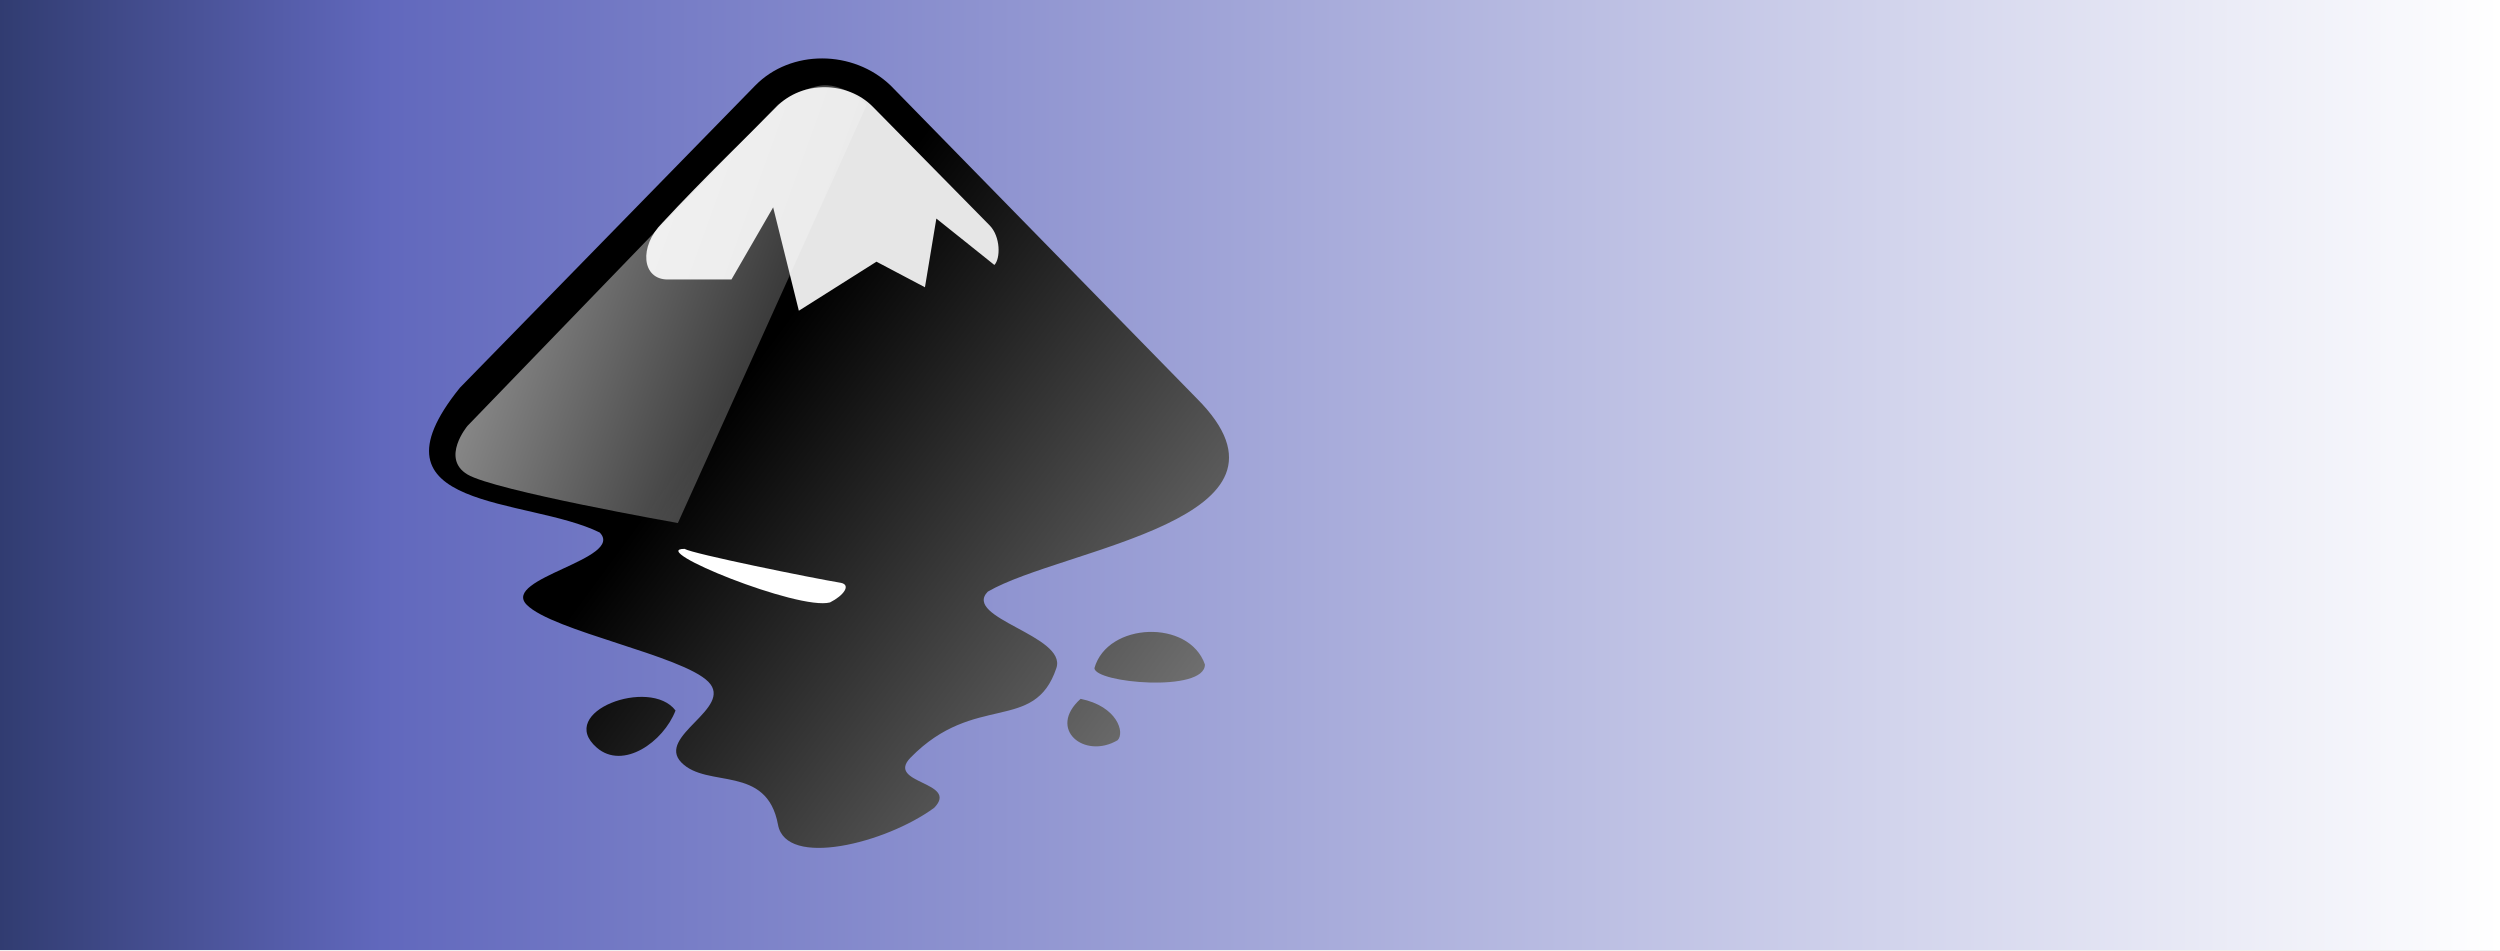
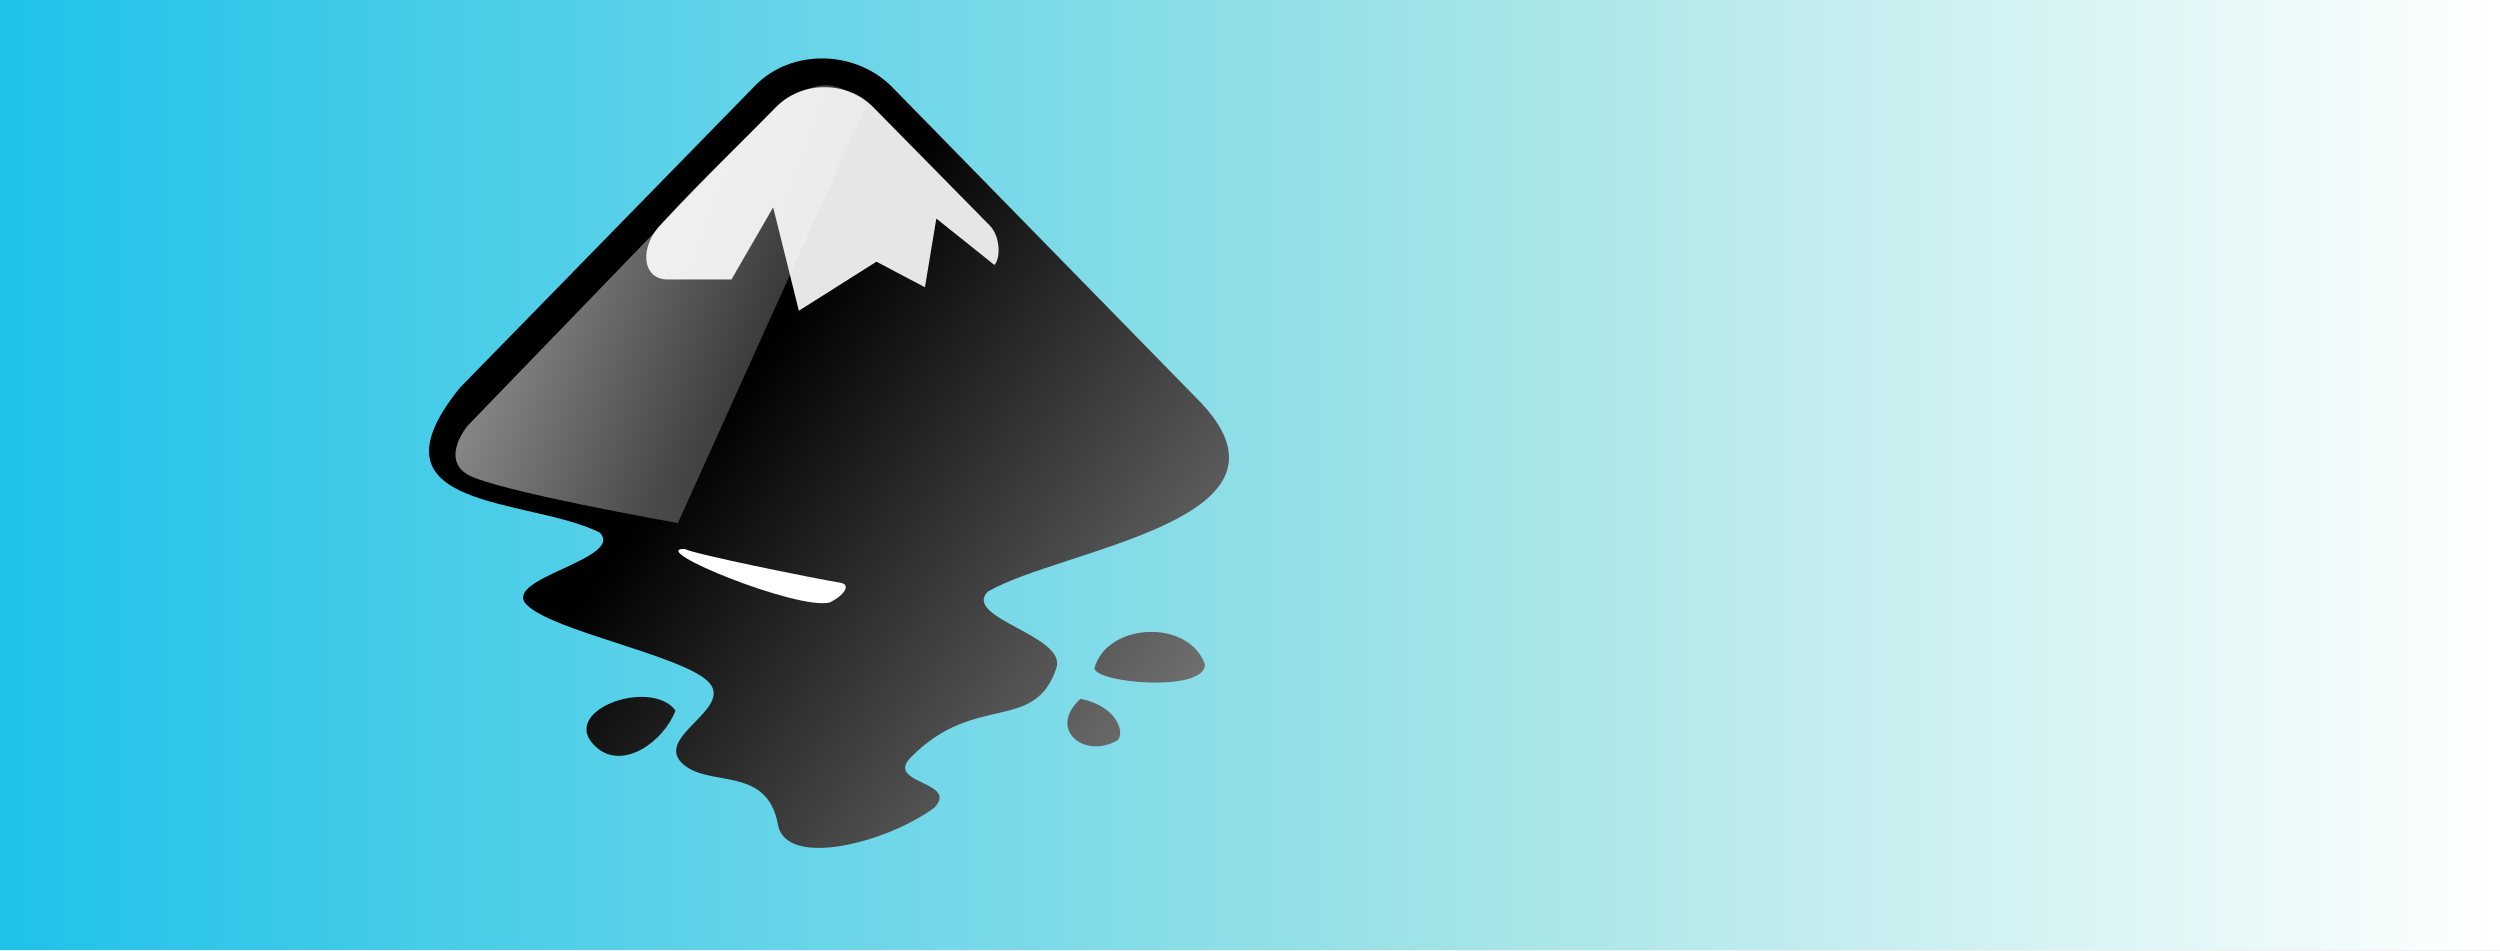
<svg xmlns="http://www.w3.org/2000/svg" xmlns:xlink="http://www.w3.org/1999/xlink" version="1.1" id="svg2" height="57" width="150">
  <defs id="defs4">
-     <linearGradient id="linearGradient3604">
-       <stop id="stop3606" offset="0" style="stop-color:#313c71;stop-opacity:1" />
-       <stop style="stop-color:#6168bd;stop-opacity:1" offset="0.153" id="stop3612" />
-       <stop id="stop3608" offset="1" style="stop-color:#ffffff;stop-opacity:1" />
-     </linearGradient>
-     <linearGradient gradientUnits="userSpaceOnUse" y2="1023.862" x2="150" y1="1023.862" x1="0" id="linearGradient3610" xlink:href="#linearGradient3604" />
+     <linearGradient gradientUnits="userSpaceOnUse" y2="1023.862" x2="150" y1="1023.862" x1="0" id="linearGradient3610" xlink:href="#linearGradient3604-2" />
    <linearGradient gradientUnits="userSpaceOnUse" id="WhiteTransparent-7">
      <stop id="stop7606-11" offset="0" style="stop-color:white;stop-opacity:1" />
      <stop id="stop7608-5" offset="1" style="stop-color:white;stop-opacity:0" />
    </linearGradient>
    <linearGradient gradientUnits="userSpaceOnUse" y2="236.455" x2="107.796" y1="277.659" x1="163.785" id="linearGradient8007" xlink:href="#linearGradient8005" />
    <linearGradient id="linearGradient8005">
      <stop id="stop8001" offset="0" style="stop-color:#7d7d7d;stop-opacity:1" />
      <stop id="stop8003" offset="1" style="stop-color:#000000;stop-opacity:1" />
    </linearGradient>
    <linearGradient gradientUnits="userSpaceOnUse" y2="240.043" x2="130.899" y1="207.08" x1="39.809" id="linearGradient8017" xlink:href="#WhiteTransparent-7" />
+     <linearGradient id="linearGradient3604-2">
+       <stop style="stop-color:#1fc2e9;stop-opacity:1" offset="0" id="stop3606-6" />
+       <stop id="stop3612-6" offset="0.607" style="stop-color:#a7e5e7;stop-opacity:1" />
+       <stop style="stop-color:#ffffff;stop-opacity:1" offset="1" id="stop3608-4" />
+     </linearGradient>
  </defs>
  <g transform="translate(0,-995.3622)" id="layer1">
    <rect y="995.362" x="0" height="57" width="150" id="rect8549" style="fill:#ffffff;fill-opacity:1;stroke:none" />
-     <rect y="995.362" x="0" height="57" width="150" id="rect2830" style="fill:url(#linearGradient3610);fill-opacity:1;stroke:none" />
+     <rect y="995.362" x="0" height="57" width="150" id="rect2830" style="fill:url(#linearGradient3610);fill-opacity:1.0;stroke:none" />
    <g style="display:inline;fill:#000000" id="g2092" transform="matrix(0.5303099,0,0,0.5303099,-12.39635,892.4632)">
      <path d="m 108.824,203.712 -33.413,34.192 c -11.289,13.981 7.683,12.354 15.816,16.381 2.917,2.982 -11.182,5.183 -8.265,8.168 2.917,2.982 17.642,5.745 20.564,8.728 2.917,2.982 -5.972,6.146 -3.054,9.128 2.917,2.982 9.665,0.157 10.929,7.041 0.9,4.92 12.16,2.114 17.667,-1.915 2.917,-2.985 -5.581,-2.704 -2.664,-5.686 7.255,-7.419 14.01,-2.696 16.493,-10.13 1.226,-3.674 -10.68,-5.663 -7.758,-8.646 8.394,-4.902 37.408,-8.093 23.641,-21.86 l -34.634,-35.4 c -4.236,-4.067 -11.304,-4.111 -15.321,0 z m 38.38,65.906 c 0,1.696 12.498,2.808 12.498,-0.4 -1.781,-5.153 -11.021,-4.805 -12.498,0.4 z m -56.3,9.014 c 2.96,2.559 7.531,-0.637 8.902,-4.208 -2.868,-3.81 -13.603,0.137 -8.902,4.208 z M 145.637,273.103 c -3.815,3.422 0.428,6.895 4.188,4.683 0.838,-0.851 -0.022,-3.833 -4.188,-4.683 z" id="path2313" style="fill:url(#linearGradient8007);fill-opacity:1;stroke-width:0.249" />
      <path d="m 100.828,256.135 c 0.893,0.555 14.398,3.298 17.699,3.845 1.144,0.241 0.333,1.42 -1.244,2.216 -3.557,0.945 -20.808,-6.061 -16.455,-6.061 z" id="path2315" style="fill:#ffffff;fill-opacity:1;stroke-width:0.249" />
      <path d="m 122.125,206.11 13.22,13.426 c 1.254,1.281 1.236,3.763 0.535,4.477 l -6.564,-5.25 -1.291,7.775 -5.484,-2.895 -8.782,5.549 -2.908,-11.697 -4.718,8.163 h -7.213 c -2.94,0 -3.286,-3.731 -0.614,-6.402 4.666,-5.037 10.021,-10.17 12.931,-13.145 2.925,-2.99 8.021,-2.905 10.889,0 z" id="path2317" style="fill:#e6e6e6;fill-opacity:1;stroke-width:0.249" />
      <path id="path8009" d="m 111.365,205.904 -35.1,36.32 c 0,0 -3.052,3.663 0,5.494 3.052,1.831 23.807,5.494 23.807,5.494 l 21.365,-47.308 c 0,0 -2.747,-2.747 -5.494,-2.136 -2.747,0.61 -4.578,2.136 -4.578,2.136 z" style="fill:url(#linearGradient8017);fill-opacity:1;stroke:none;stroke-width:0.863px;stroke-linecap:butt;stroke-linejoin:miter;stroke-opacity:1" />
    </g>
  </g>
</svg>
